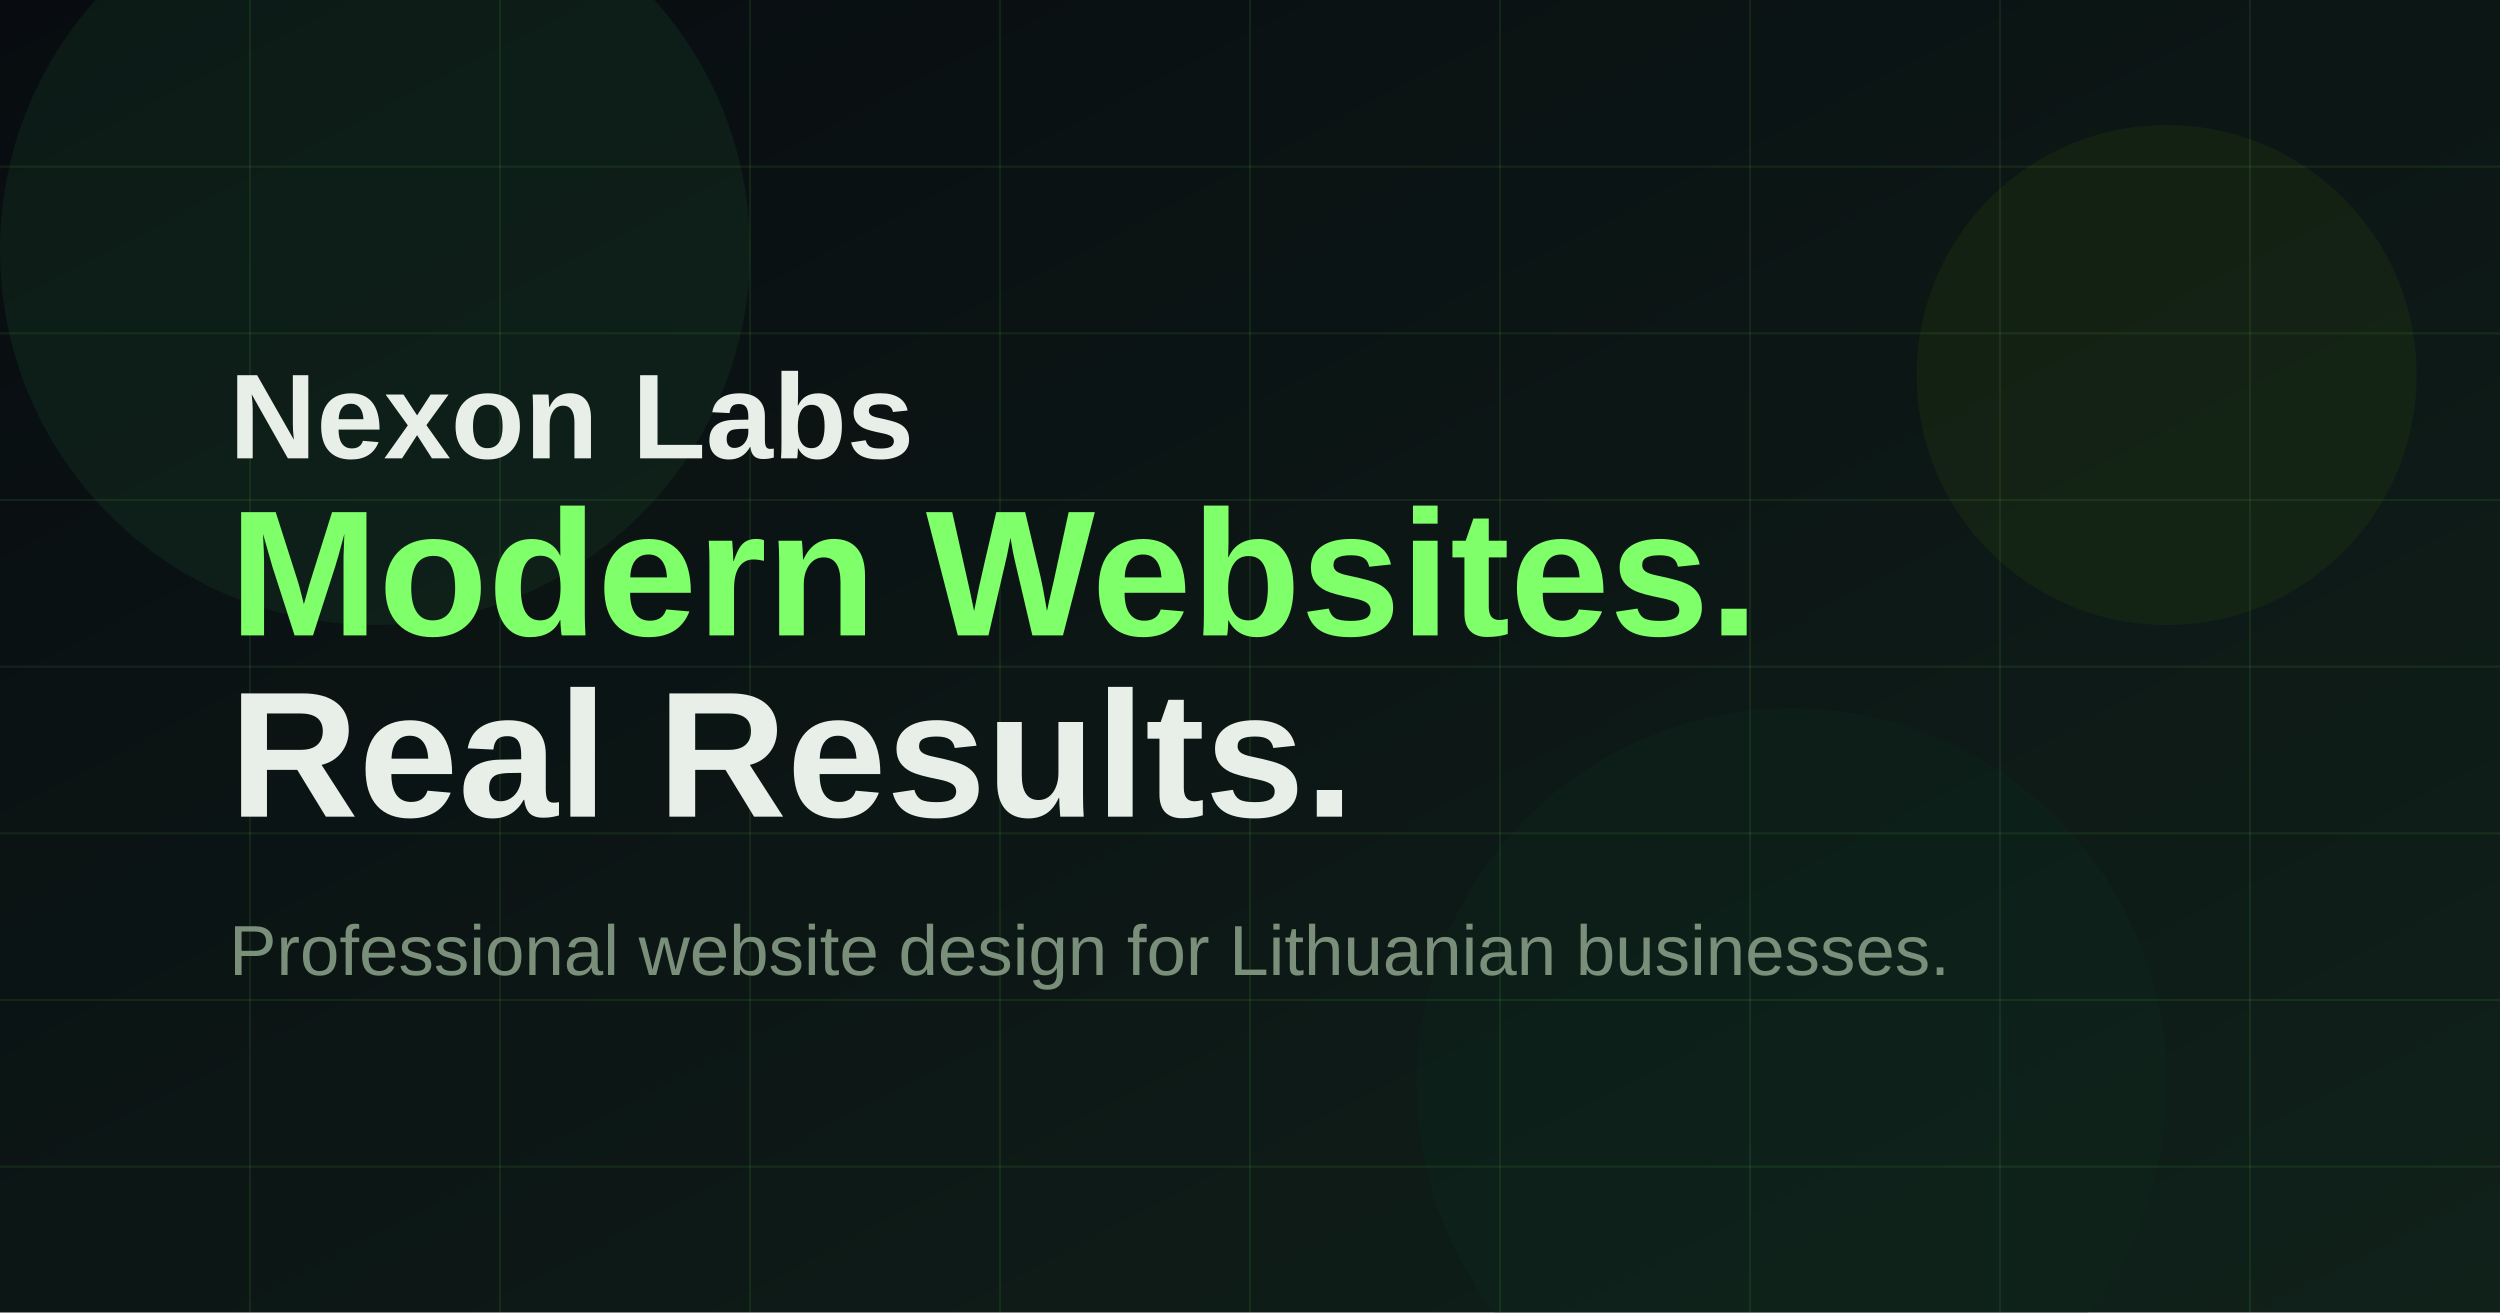
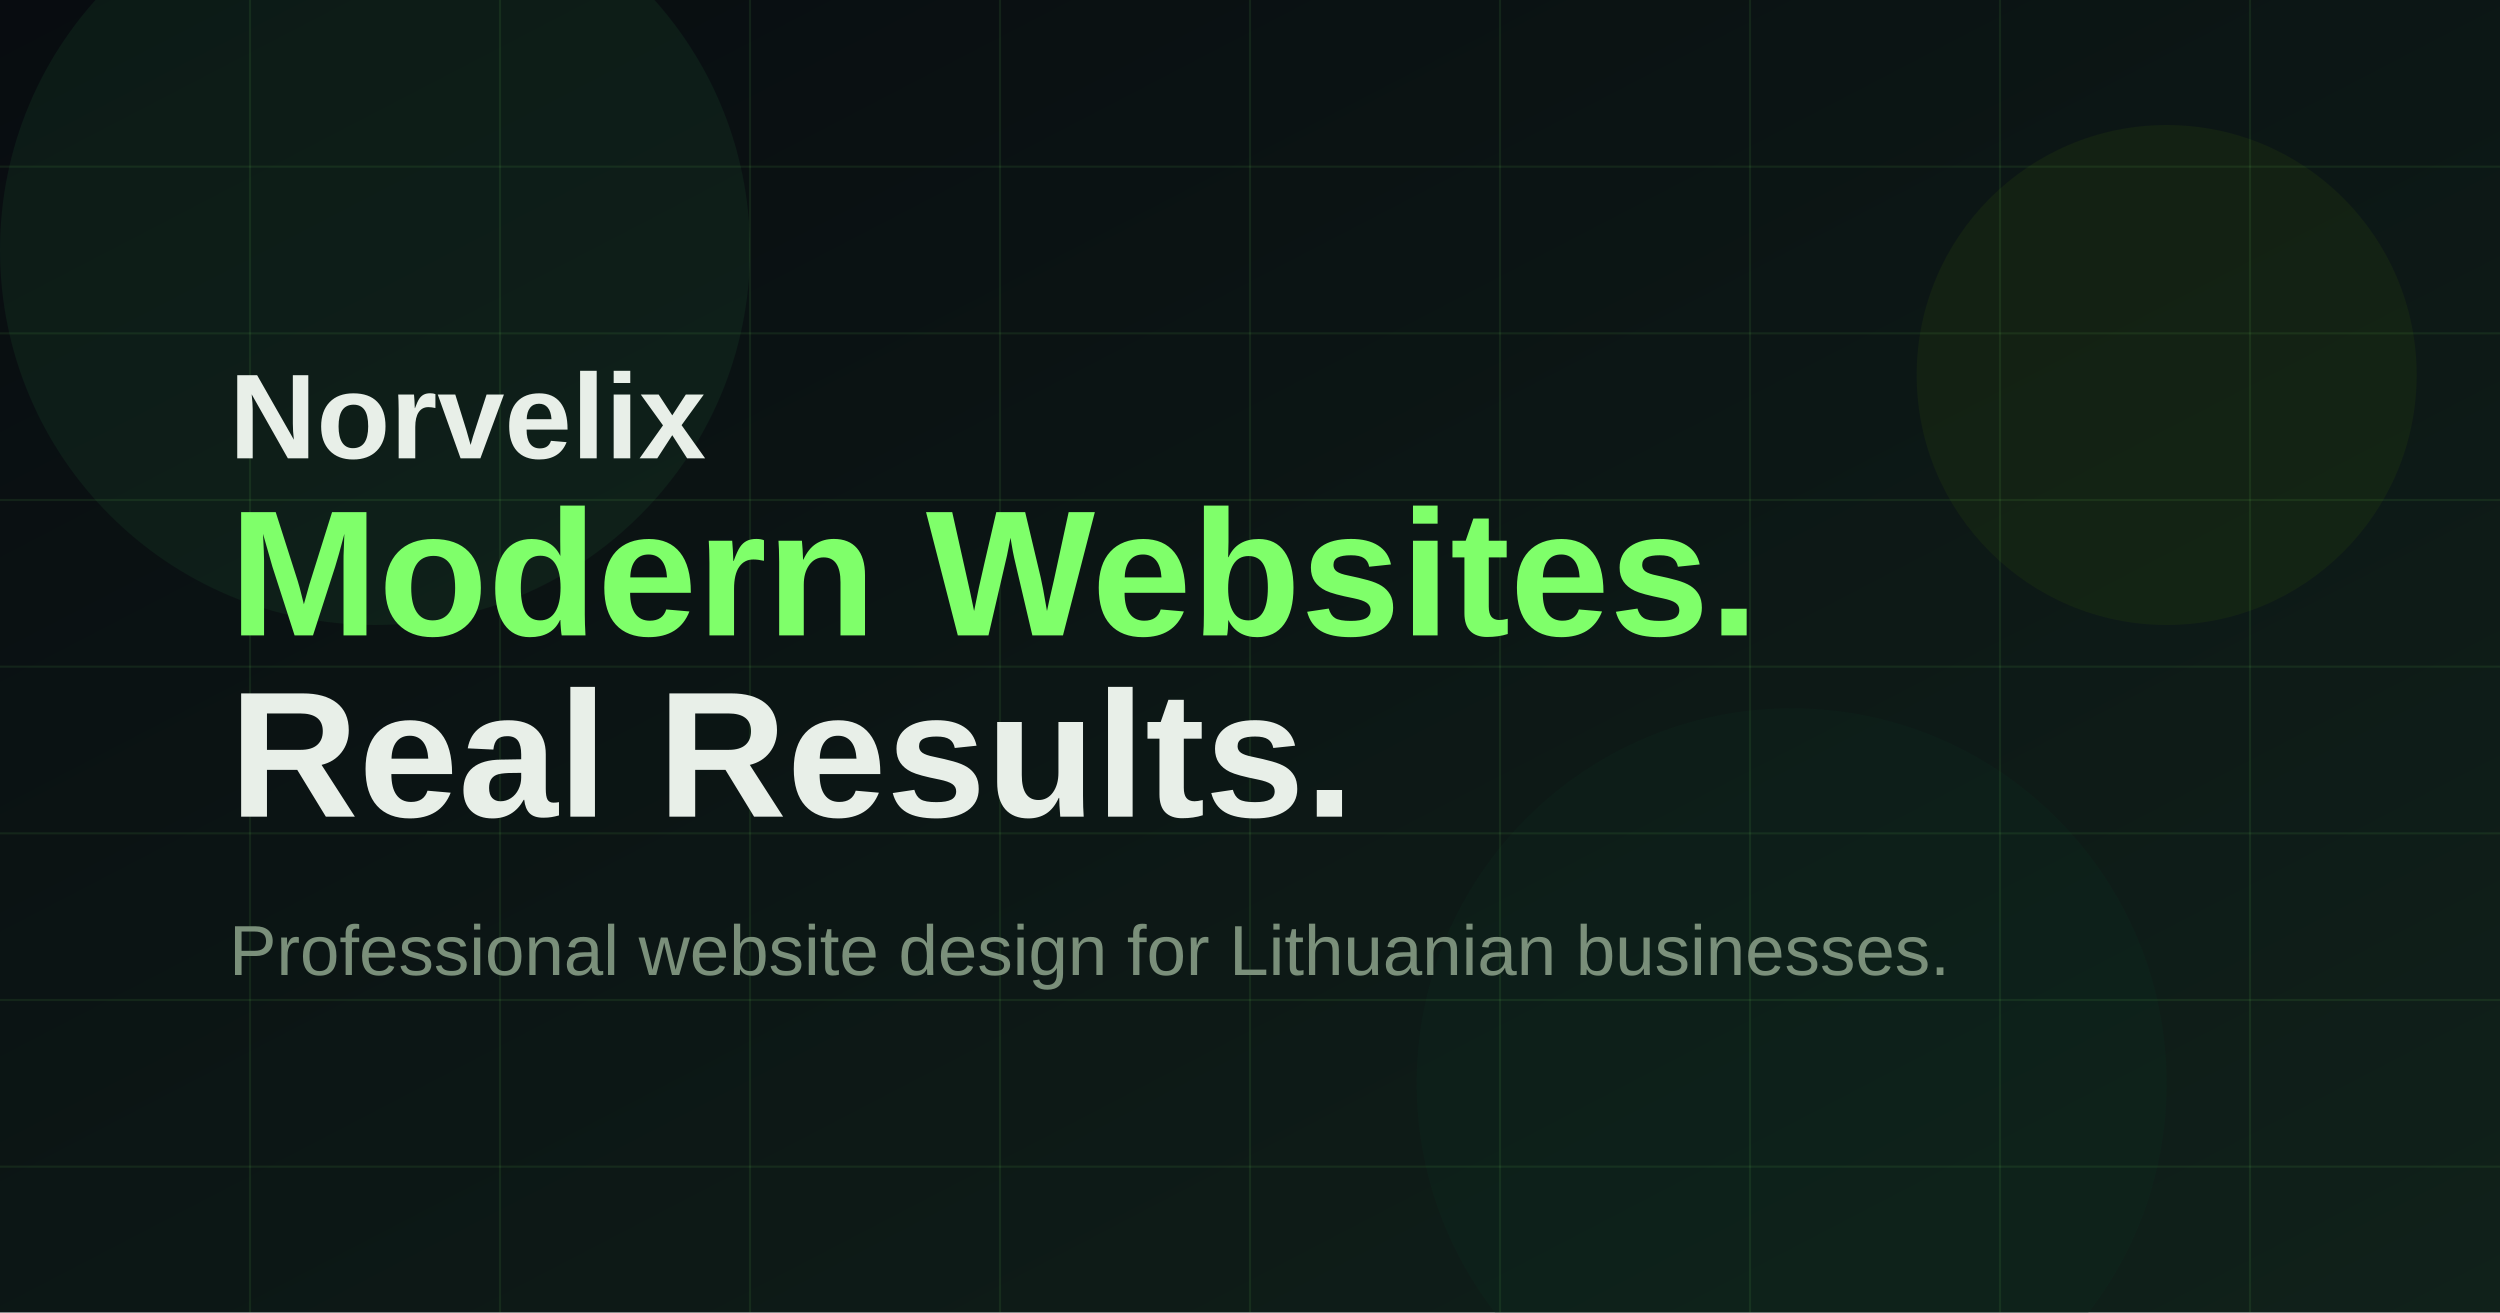
<svg xmlns="http://www.w3.org/2000/svg" width="1200" height="630" viewBox="0 0 1200 630" role="img" aria-labelledby="title desc">
  <defs>
    <linearGradient id="bg" x1="0" x2="1" y1="0" y2="1">
      <stop offset="0%" stop-color="#080c10" />
      <stop offset="100%" stop-color="#10211a" />
    </linearGradient>
  </defs>
  <rect width="1200" height="630" fill="url(#bg)" />
  <circle cx="180" cy="120" r="180" fill="#1a4d2e" opacity="0.22" />
  <circle cx="1040" cy="180" r="120" fill="#2d4a0a" opacity="0.2" />
  <circle cx="860" cy="520" r="180" fill="#0a3322" opacity="0.18" />
  <g fill="none" stroke="#7fff6a" stroke-opacity="0.08">
    <path d="M0 80H1200" />
    <path d="M0 160H1200" />
    <path d="M0 240H1200" />
    <path d="M0 320H1200" />
    <path d="M0 400H1200" />
    <path d="M0 480H1200" />
    <path d="M0 560H1200" />
    <path d="M120 0V630" />
    <path d="M240 0V630" />
    <path d="M360 0V630" />
    <path d="M480 0V630" />
    <path d="M600 0V630" />
    <path d="M720 0V630" />
    <path d="M840 0V630" />
    <path d="M960 0V630" />
    <path d="M1080 0V630" />
  </g>
-   <text x="110" y="220" fill="#e8efe8" font-family="Syne, Arial, sans-serif" font-size="58" font-weight="800">Nexon Labs</text>
+   <text x="110" y="220" fill="#e8efe8" font-family="Syne, Arial, sans-serif" font-size="58" font-weight="800">Norvelix</text>
  <text x="110" y="305" fill="#7fff6a" font-family="Syne, Arial, sans-serif" font-size="86" font-weight="800">Modern Websites.</text>
  <text x="110" y="392" fill="#e8efe8" font-family="Syne, Arial, sans-serif" font-size="86" font-weight="800">Real Results.</text>
  <text x="110" y="468" fill="#7a8f7a" font-family="DM Sans, Arial, sans-serif" font-size="34">Professional website design for Lithuanian businesses.</text>
</svg>
